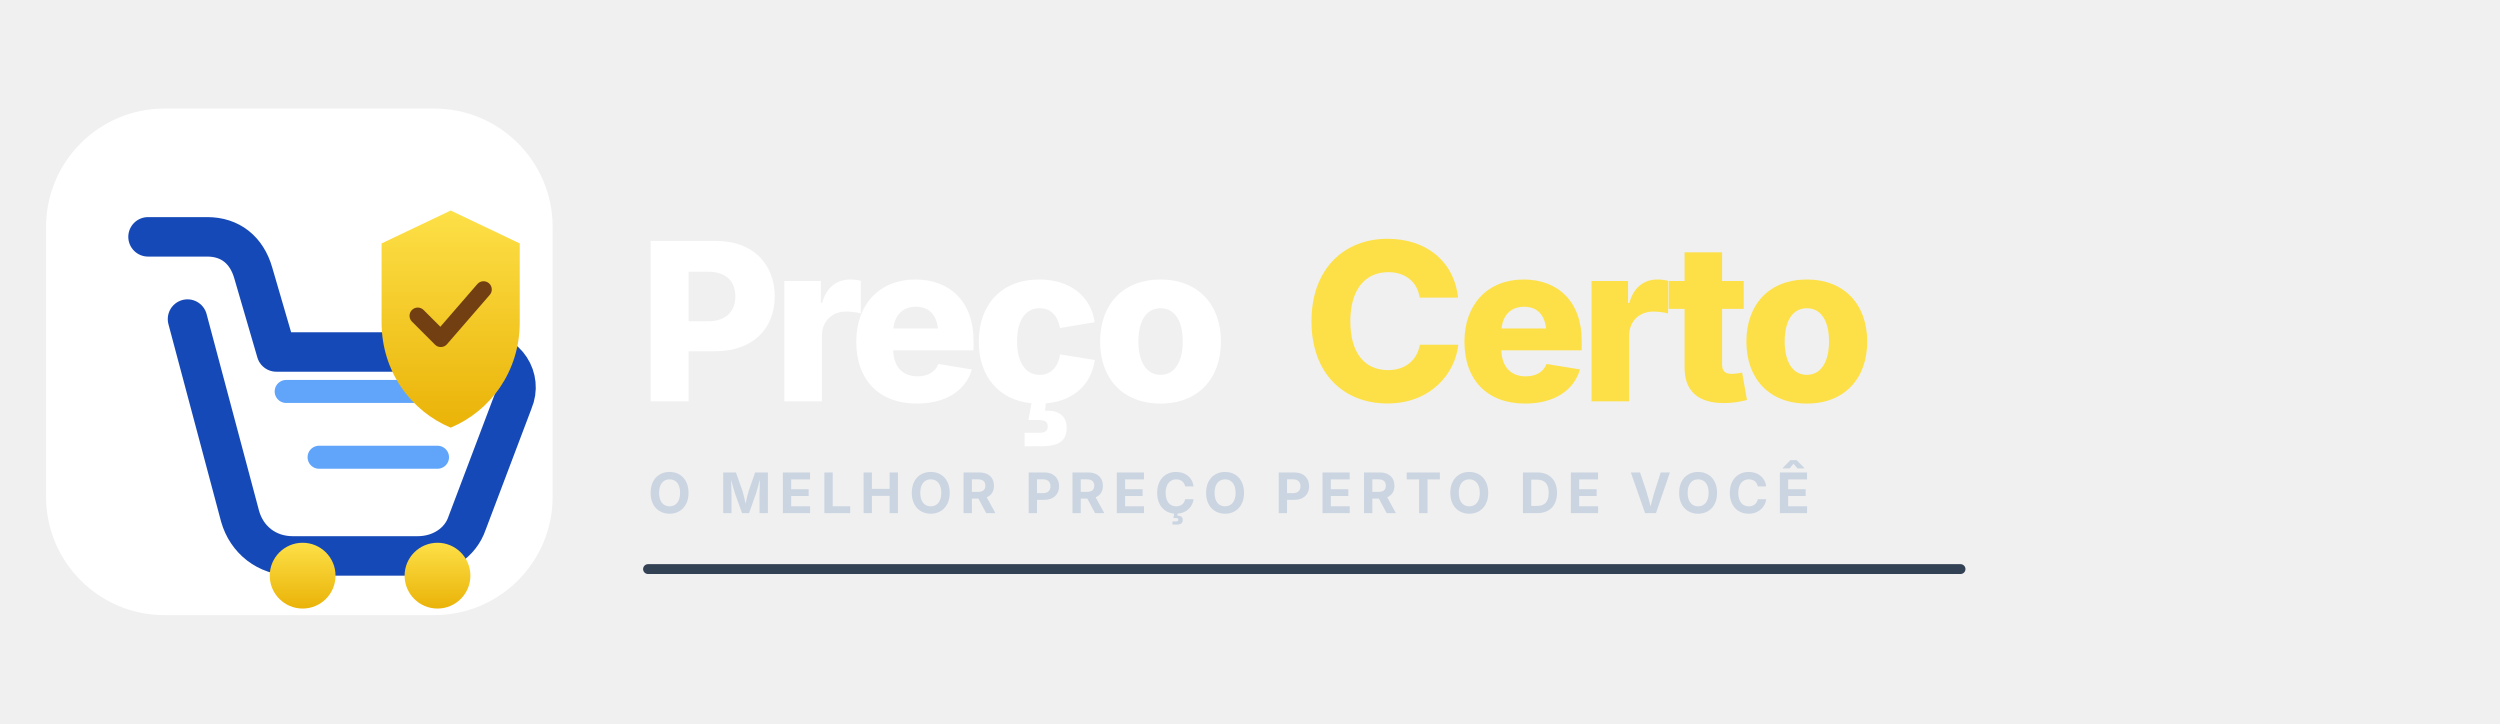
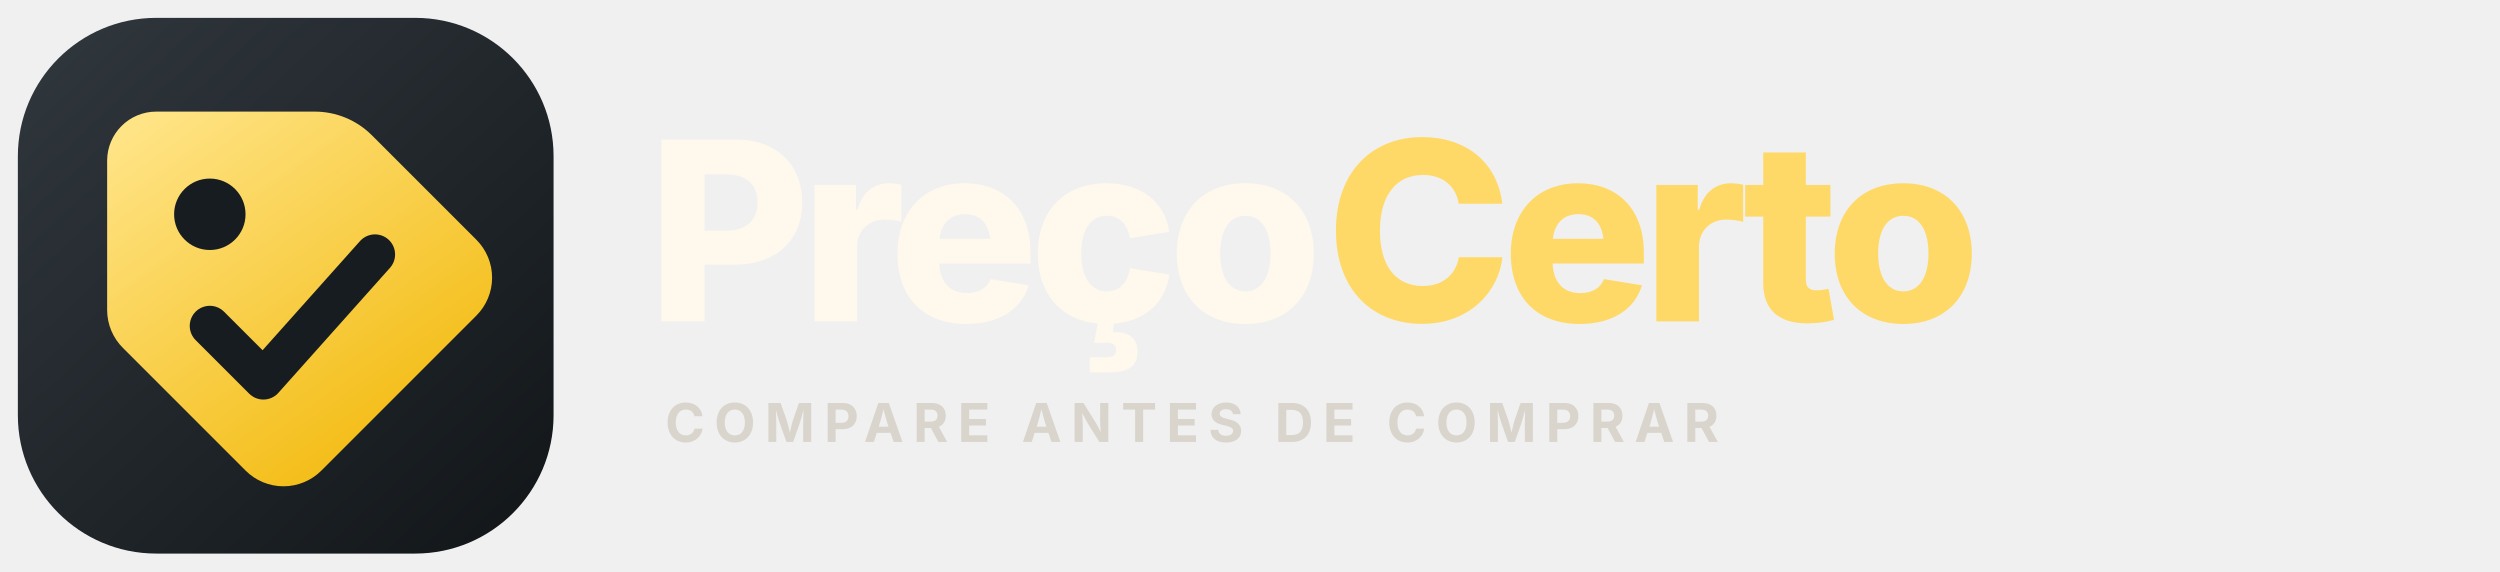
- <svg xmlns="http://www.w3.org/2000/svg" viewBox="0 0 760 220" role="img" aria-labelledby="title desc">
+ <svg xmlns="http://www.w3.org/2000/svg" width="560" height="128" viewBox="0 0 560 128" role="img" aria-labelledby="title desc">
  <defs>
-     <linearGradient id="gold" x1="0" y1="0" x2="0" y2="1">
-       <stop stop-color="#FDE047" />
-       <stop offset="1" stop-color="#EAB308" />
+     <linearGradient id="bg" x1="8" y1="6" x2="118" y2="124" gradientUnits="userSpaceOnUse">
+       <stop stop-color="#30373D" />
+       <stop offset="1" stop-color="#121619" />
+     </linearGradient>
+     <linearGradient id="gold" x1="37" y1="23" x2="98" y2="108" gradientUnits="userSpaceOnUse">
+       <stop stop-color="#FFE486" />
+       <stop offset="1" stop-color="#F2B705" />
    </linearGradient>
  </defs>
-   <g transform="translate(14 33)">
-     <rect width="154" height="154" rx="36" fill="#FFF" />
-     <path d="M31 39h18c7 0 12 4 14 11l7 24h62c8 0 13 8 10 15l-14 37c-2 6-8 10-15 10H75c-8 0-14-5-16-12L43 64" fill="none" stroke="#1649B8" stroke-width="12" stroke-linecap="round" stroke-linejoin="round" />
-     <path d="M73 86h53M83 106h36" stroke="#60A5FA" stroke-width="7" stroke-linecap="round" />
-     <circle cx="78" cy="142" r="10" fill="url(#gold)" />
-     <circle cx="119" cy="142" r="10" fill="url(#gold)" />
-     <path d="M123 31l21 10v24c0 15-9 27-21 32-12-5-21-17-21-32V41Z" fill="url(#gold)" />
-     <path d="m113 63 7 7 13-15" fill="none" stroke="#713F12" stroke-width="5" stroke-linecap="round" stroke-linejoin="round" />
+   <g aria-hidden="true">
+     <rect x="4" y="4" width="120" height="120" rx="31" fill="url(#bg)" />
+     <path d="M35 25h35.5c4.8 0 9.4 1.9 12.8 5.3l23.4 23.4a12 12 0 0 1 0 17L72 105.4a12 12 0 0 1-17 0L27.6 78A12 12 0 0 1 24 69.5V36a11 11 0 0 1 11-11Z" fill="url(#gold)" />
+     <circle cx="47" cy="48" r="8" fill="#171C20" />
+     <path d="m47 73 12 12 25-28" fill="none" stroke="#171C20" stroke-width="9" stroke-linecap="round" stroke-linejoin="round" />
  </g>
-   <g transform="translate(194 62)" font-family="Outfit,Inter,Arial,sans-serif">
-     <text x="0" y="60" fill="#FFF" font-size="67" font-weight="760" letter-spacing="-3">Preço</text>
-     <text x="202" y="60" fill="#FDE047" font-size="67" font-weight="760" letter-spacing="-3">Certo</text>
-     <text x="3" y="94" fill="#CBD5E1" font-family="Inter,Arial,sans-serif" font-size="17" font-weight="700" letter-spacing="2.3">O MELHOR PREÇO PERTO DE VOCÊ</text>
-     <path d="M3 111h399" stroke="#334155" stroke-width="3" stroke-linecap="round" />
+   <g font-family="Manrope,Inter,Arial,sans-serif">
+     <text x="145" y="72" fill="#FFF8ED" font-size="56" font-weight="800" letter-spacing="-2.2">Preço</text>
+     <text x="297" y="72" fill="#FFD968" font-size="56" font-weight="800" letter-spacing="-2.2">Certo</text>
+     <text x="149" y="99" fill="#D9D5CD" font-size="12" font-weight="750" letter-spacing="2.1">COMPARE ANTES DE COMPRAR</text>
  </g>
</svg>
